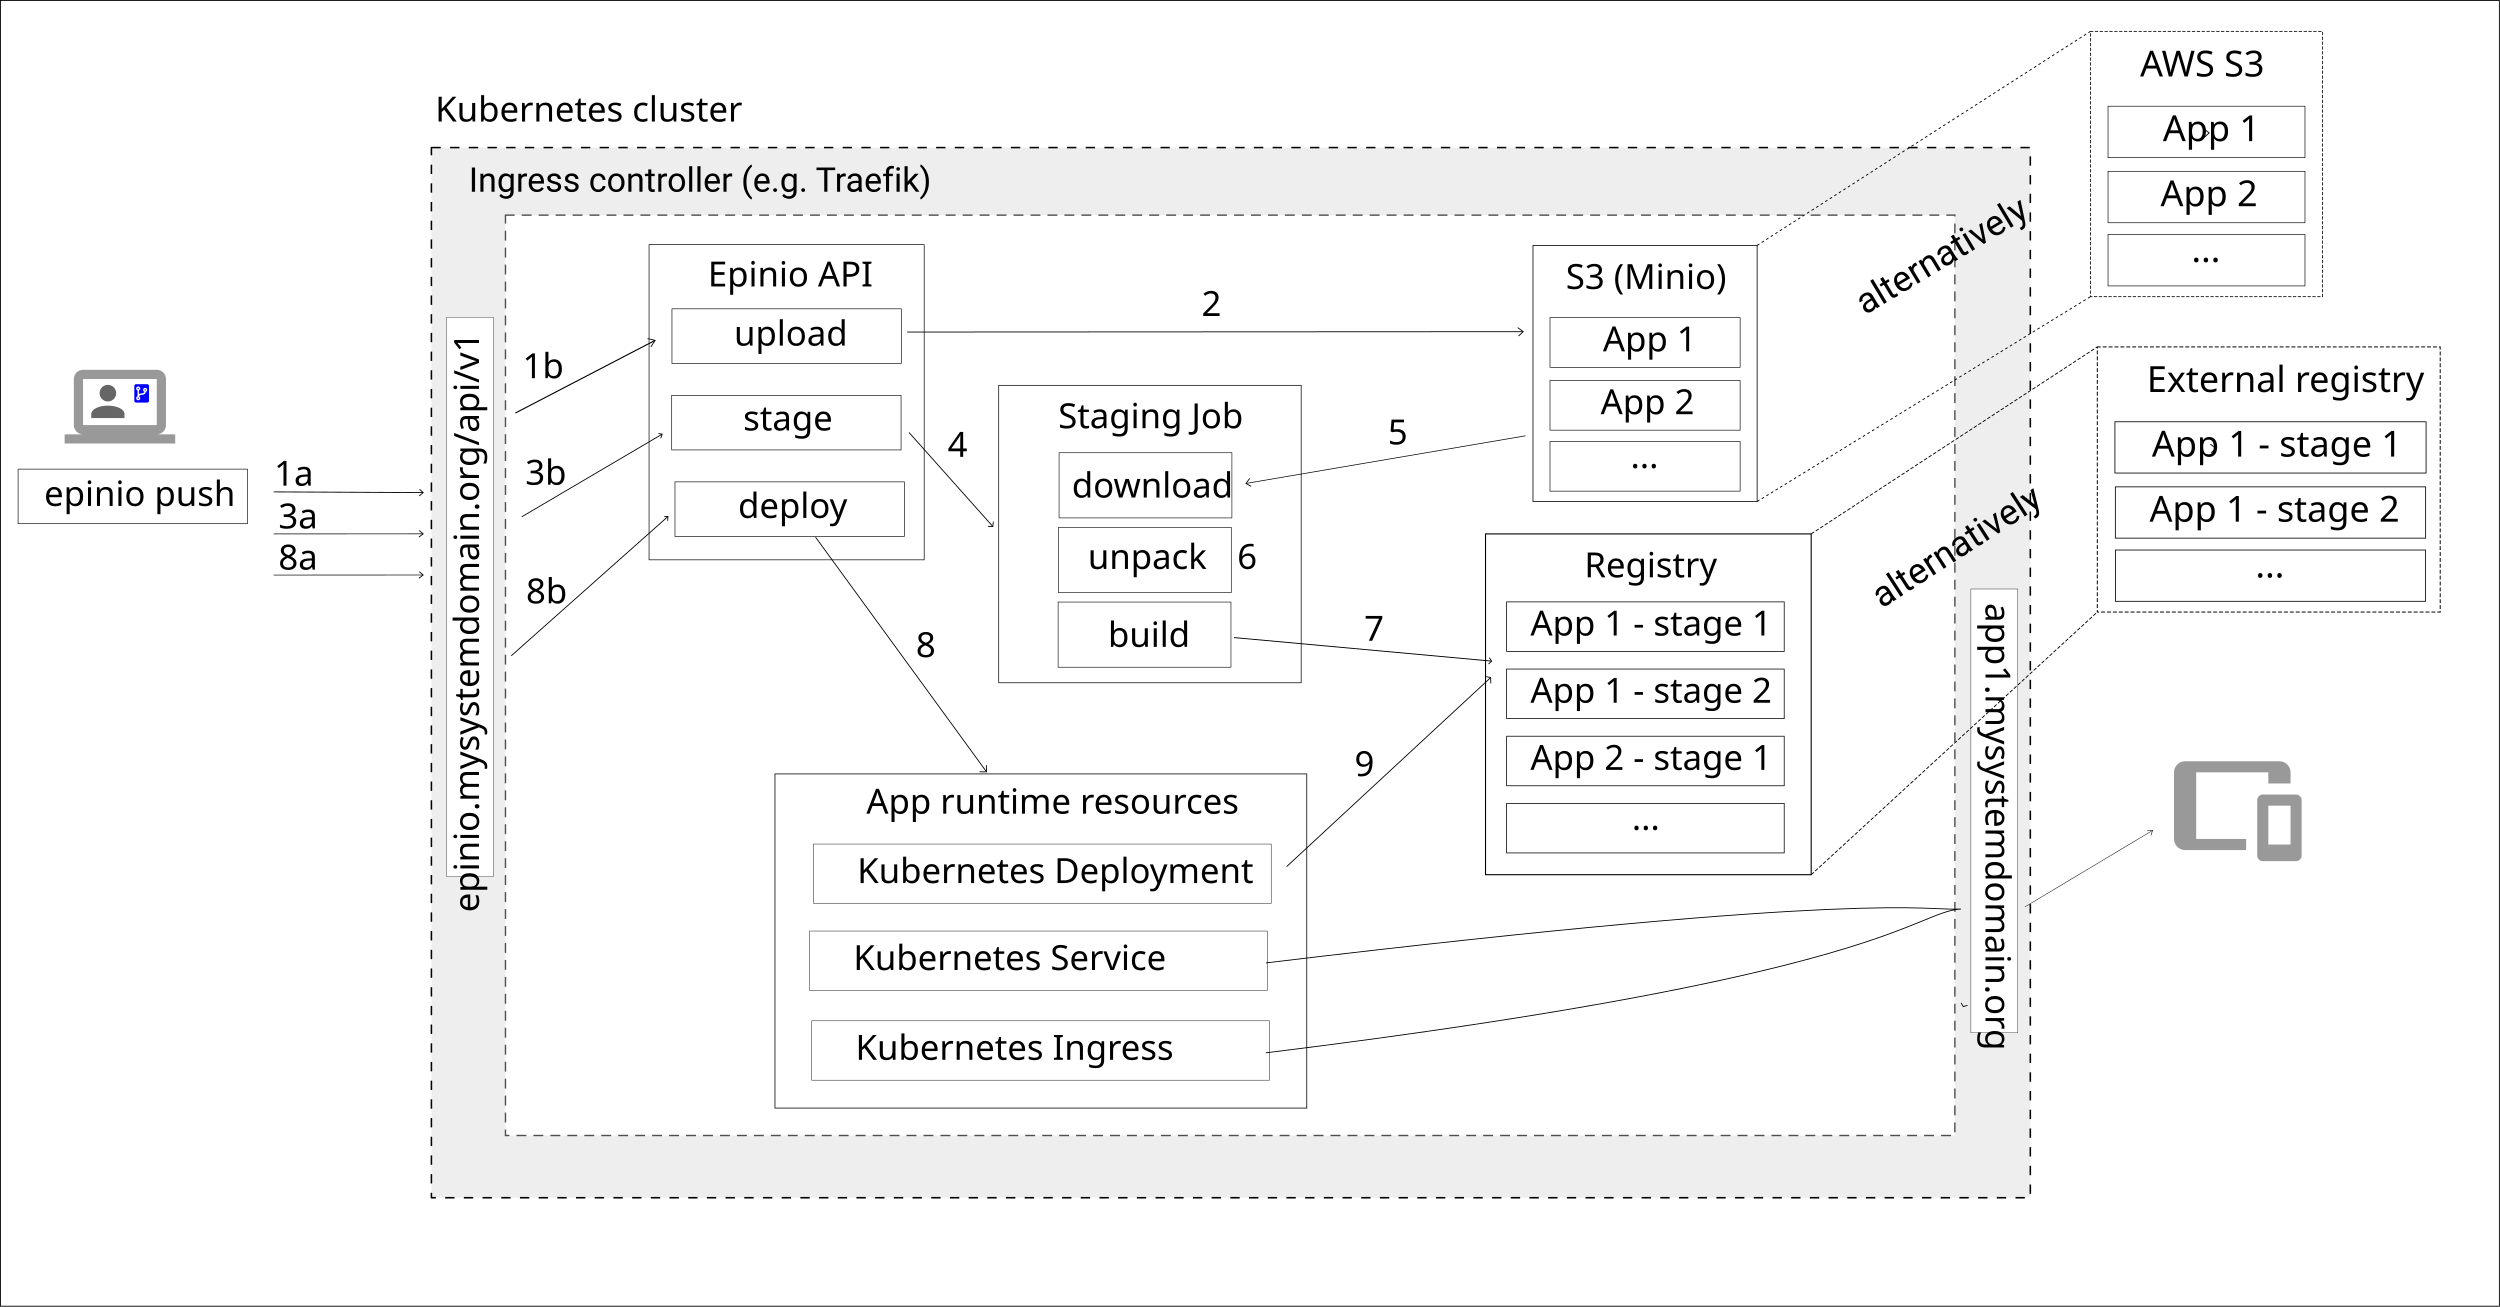
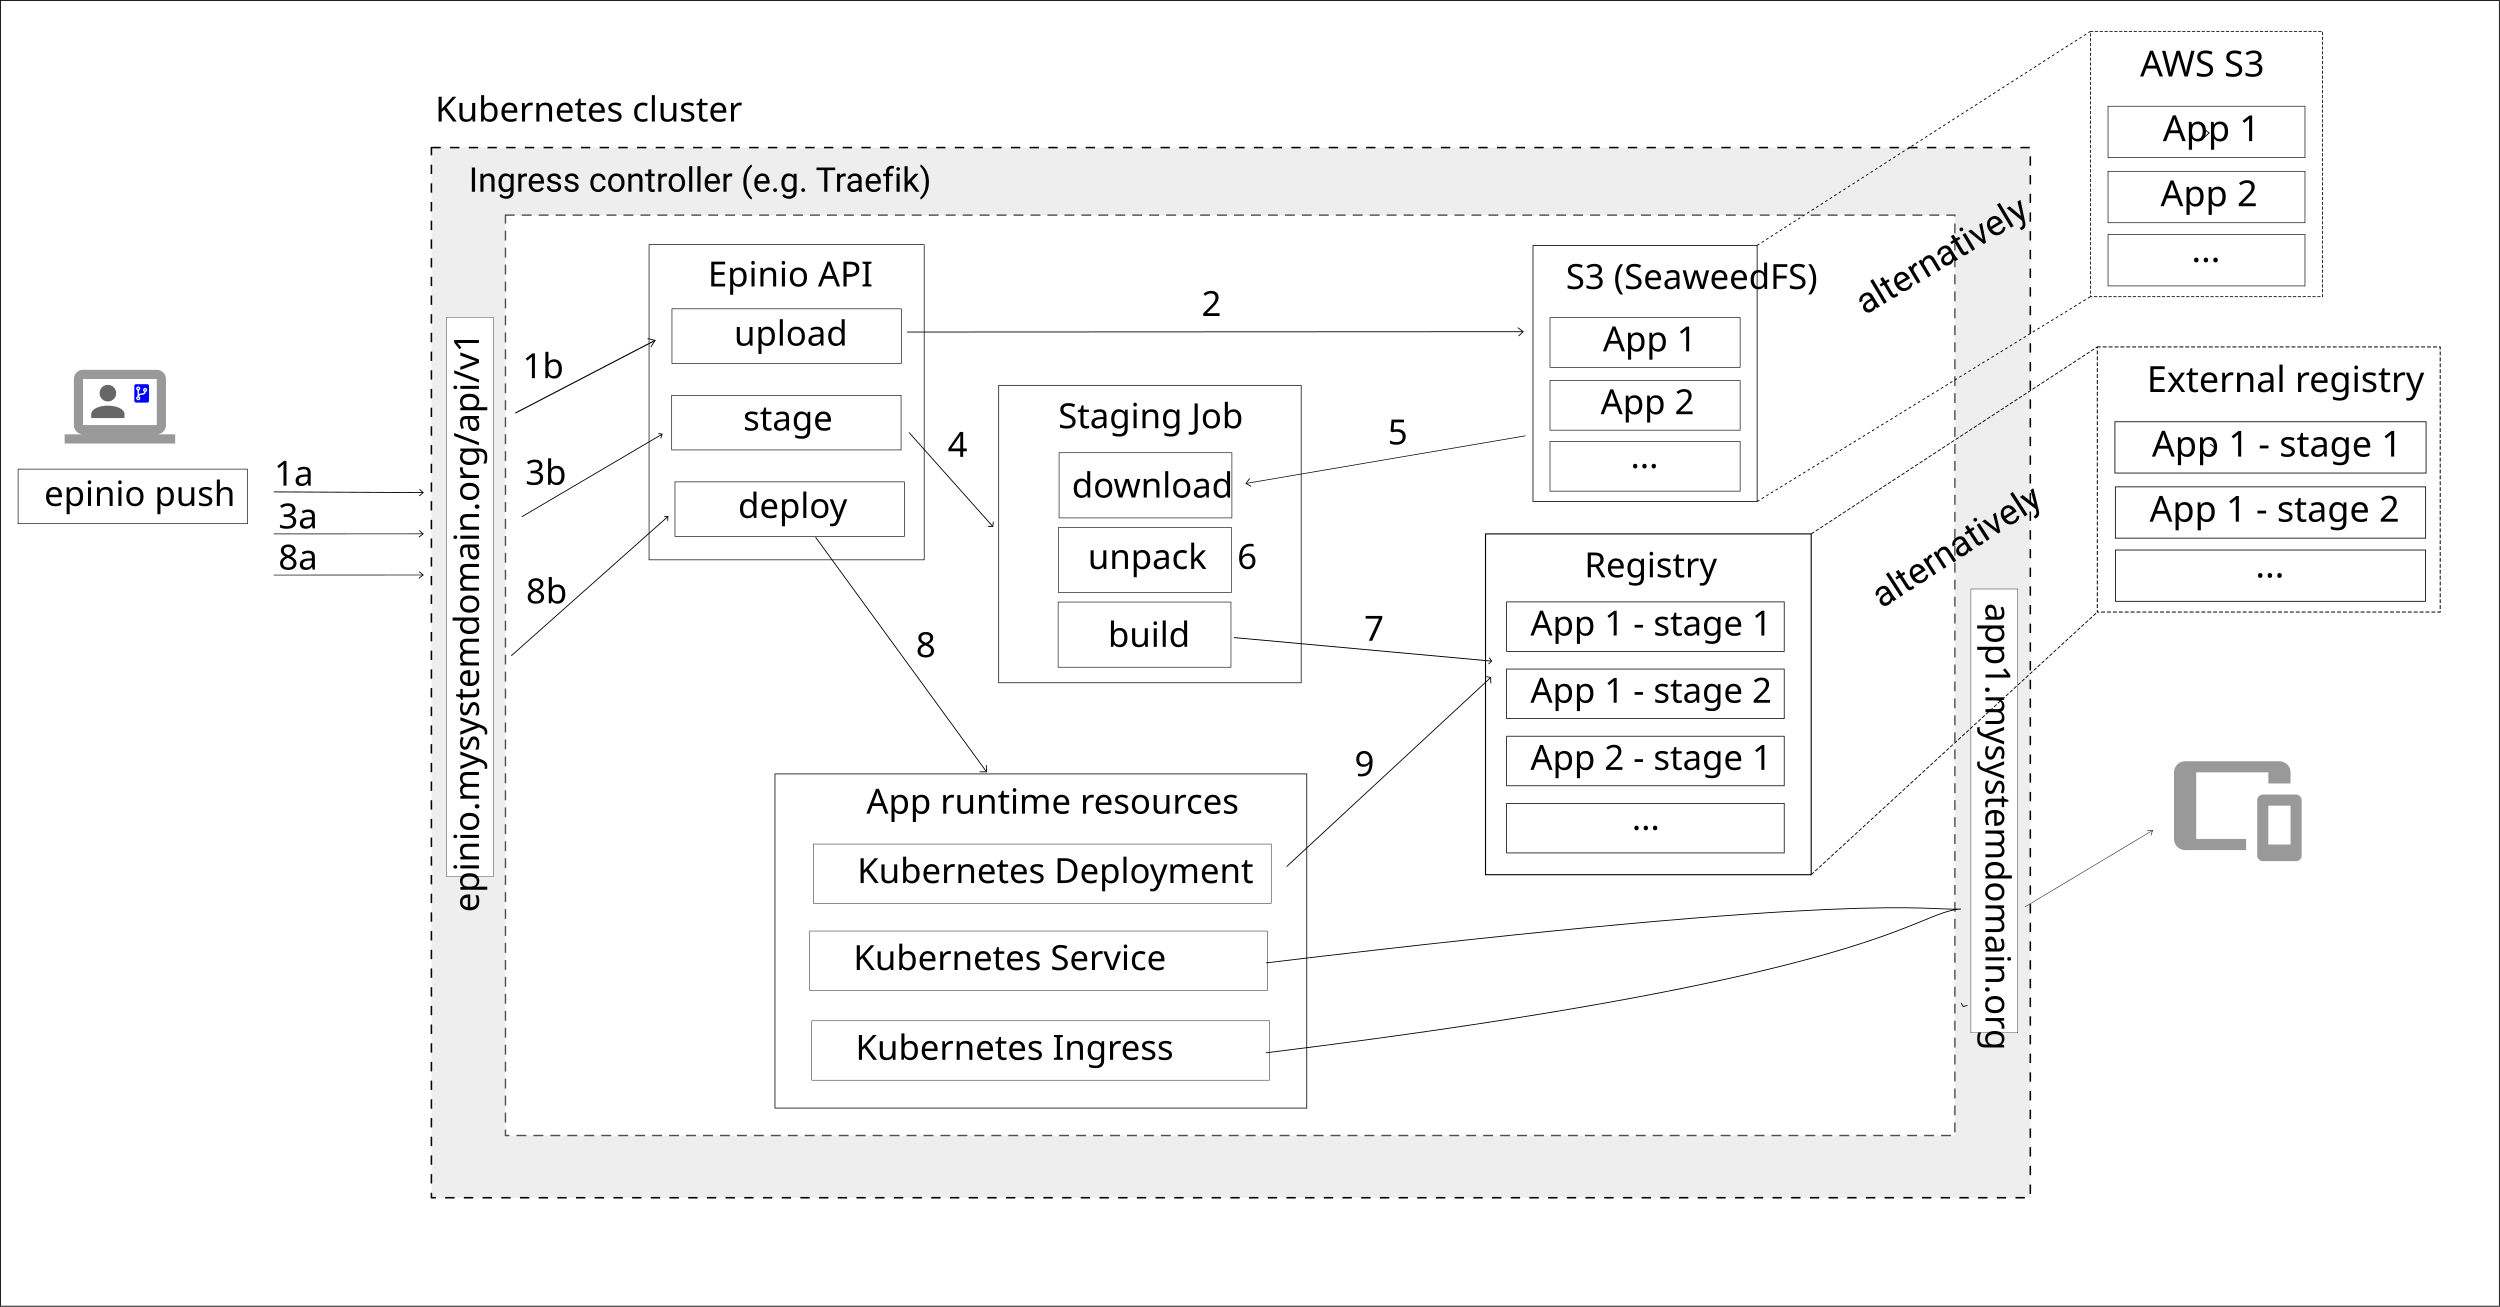
<svg xmlns="http://www.w3.org/2000/svg" version="1.1" viewBox="0 0 2663.665 1392.529" fill="none" stroke="none" stroke-linecap="square" stroke-miterlimit="10" id="svg240" width="2663.665" height="1392.529">
  <defs id="defs244" />
  <clipPath id="p.0">
    <path d="M 0,0 H 1180.034 V 1380 H 0 Z" clip-rule="nonzero" id="path2" />
  </clipPath>
  <rect style="fill:#ffffff;fill-opacity:1;stroke:#000000;stroke-width:0.933;stroke-miterlimit:10;stroke-dasharray:none;stroke-opacity:1" id="rect2118" width="2662.521" height="1391.237" x="0.479" y="0.483" />
  <path fill="#000000" fill-opacity="0" d="M 811.317,0 H 1902.52 V 1276.116 H 811.317 Z" fill-rule="evenodd" id="path5" style="stroke-width:0.925" />
  <path stroke="#000000" stroke-width="1.666" stroke-linejoin="round" stroke-linecap="butt" d="M 459.644,157.228 H 2163.243 V 1276.141 H 459.644 Z" fill-rule="evenodd" id="path13" style="fill:#eeeeee;fill-opacity:1;stroke-width:1.66;stroke-miterlimit:10;stroke-dasharray:9.959, 9.959;stroke-dashoffset:0" />
  <rect style="fill:#ffffff;fill-opacity:1;stroke:#4f4f4f;stroke-width:1.506;stroke-miterlimit:10;stroke-dasharray:9.035, 9.035;stroke-dashoffset:0" id="rect19170" width="1544.283" height="980.622" x="538.566" y="229.211" />
  <path d="m 2328.136,811.094 h 100.526 a 11.827,11.827 0 0 1 11.827,11.827 v 11.827 h -23.653 V 822.921 h -76.873 v 70.959 h 53.22 v 11.827 h -65.046 a 11.827,11.827 0 0 1 -11.827,-11.827 V 822.921 a 11.827,11.827 0 0 1 11.827,-11.827 m 82.786,35.48 h 35.48 a 5.913,5.913 0 0 1 5.913,5.913 v 59.133 a 5.913,5.913 0 0 1 -5.913,5.913 h -35.48 a 5.913,5.913 0 0 1 -5.913,-5.913 v -59.133 a 5.913,5.913 0 0 1 5.913,-5.913 m 5.914,11.827 v 41.393 h 23.653 v -41.393 z" id="path1300" style="fill:#999999;fill-opacity:1;stroke-width:5.914;stroke-miterlimit:4;stroke-dasharray:none" />
  <g id="g1140" transform="matrix(0.9247219,0,0,0.9247219,38.35352,-150.3183)">
    <path d="m 82.823,605.985 a 9.572,9.572 0 0 1 9.572,9.572 9.572,9.572 0 0 1 -9.572,9.572 9.572,9.572 0 0 1 -9.572,-9.572 9.572,9.572 0 0 1 9.572,-9.572 m 0,23.93 c 10.577,0 19.144,4.284 19.144,9.572 v 4.786 H 63.679 v -4.786 c 0,-5.289 8.567,-9.572 19.144,-9.572 z" id="path879" style="fill:#666666;stroke-width:2.393" />
    <path d="m 115.401,605.2 h 12.721 a 2.12,2.12 0 0 1 2.12,2.12 v 16.961 a 2.12,2.12 0 0 1 -2.12,2.12 h -12.721 a 2.12,2.12 0 0 1 -2.12,-2.12 v -16.961 a 2.12,2.12 0 0 1 2.12,-2.12 m 7.156,12.191 c 2.915,0 3.7,-2.152 3.901,-3.286 0.965,-0.307 1.664,-1.209 1.664,-2.279 0,-1.325 -1.06,-2.385 -2.385,-2.385 -1.325,0 -2.385,1.06 -2.385,2.385 0,0.996 0.604,1.855 1.474,2.205 -0.233,0.71 -0.943,1.77 -3.064,1.77 -1.463,0 -2.481,0.371 -3.18,0.89 v -4.208 c 0.922,-0.328 1.59,-1.208 1.59,-2.247 0,-1.325 -1.06,-2.385 -2.385,-2.385 -1.325,0 -2.385,1.06 -2.385,2.385 0,1.039 0.668,1.919 1.59,2.247 v 6.636 c -0.922,0.328 -1.59,1.208 -1.59,2.247 0,1.325 1.06,2.385 2.385,2.385 1.325,0 2.385,-1.06 2.385,-2.385 0,-0.986 -0.594,-1.855 -1.452,-2.194 0.297,-0.721 1.166,-1.781 3.837,-1.781 m -4.77,3.18 a 0.795,0.795 0 0 1 0.795,0.795 0.795,0.795 0 0 1 -0.795,0.795 0.795,0.795 0 0 1 -0.795,-0.795 0.795,0.795 0 0 1 0.795,-0.795 m 0,-11.131 a 0.795,0.795 0 0 1 0.795,0.795 0.795,0.795 0 0 1 -0.795,0.795 0.795,0.795 0 0 1 -0.795,-0.795 0.795,0.795 0 0 1 0.795,-0.795 m 7.951,1.59 a 0.795,0.795 0 0 1 0.795,0.795 0.795,0.795 0 0 1 -0.795,0.795 0.795,0.795 0 0 1 -0.795,-0.795 0.795,0.795 0 0 1 0.795,-0.795 z" id="path928" style="fill:#0000ff;stroke-width:1.06" />
    <path d="m 54.221,599.264 h 84.935 v 53.084 H 54.221 m 84.935,10.617 a 10.617,10.617 0 0 0 10.617,-10.617 v -53.084 c 0,-5.892 -4.778,-10.617 -10.617,-10.617 H 54.221 c -5.892,0 -10.617,4.724 -10.617,10.617 v 53.084 a 10.617,10.617 0 0 0 10.617,10.617 h -21.234 v 10.617 H 160.389 V 662.965 Z" id="path979" style="fill:#999999;stroke-width:5.308" />
  </g>
  <g id="g1151" transform="matrix(0.9247219,0,0,0.9247219,248.4368,51.25467)">
    <text xml:space="preserve" style="font-style:normal;font-weight:normal;font-size:40px;line-height:125%;font-family:sans-serif;letter-spacing:0px;word-spacing:0px;fill:#000000;fill-opacity:1;stroke:none;stroke-width:0.9;stroke-linecap:butt;stroke-linejoin:miter;stroke-miterlimit:10;stroke-dasharray:none;stroke-opacity:1" x="-217.835" y="527.476" id="text1144">
      <tspan id="tspan1142" x="-217.835" y="527.476">epinio push</tspan>
    </text>
    <rect style="fill:#000000;fill-opacity:0;stroke:#000000;stroke-width:0.732;stroke-miterlimit:10;stroke-dasharray:none;stroke-opacity:1" id="rect1146" width="264.247" height="62.895" x="-247.81" y="485.091" />
  </g>
  <g id="g1151-3" transform="translate(700.4209,-22.29052)" />
  <text xml:space="preserve" style="font-style:normal;font-weight:normal;font-size:36.989px;line-height:125%;font-family:sans-serif;letter-spacing:0px;word-spacing:0px;fill:#000000;fill-opacity:1;stroke:none;stroke-width:0.925px;stroke-linecap:butt;stroke-linejoin:miter;stroke-opacity:1" x="463.705" y="129.479" id="text1187">
    <tspan id="tspan1185" x="463.705" y="129.479" style="stroke-width:0.925px">Kubernetes cluster</tspan>
  </text>
  <g id="g1270" transform="matrix(0.9247219,0,0,0.9247219,810.2777,-9.264014)">
    <rect style="fill:#ffffff;fill-opacity:1;stroke:#000000;stroke-width:0.79;stroke-miterlimit:10;stroke-dasharray:none;stroke-opacity:1" id="rect1189" width="317.006" height="363.18" x="-128.391" y="291.879" />
    <text xml:space="preserve" style="font-style:normal;font-weight:normal;font-size:40px;line-height:125%;font-family:sans-serif;letter-spacing:0px;word-spacing:0px;fill:#000000;fill-opacity:1;stroke:none;stroke-width:1px;stroke-linecap:butt;stroke-linejoin:miter;stroke-opacity:1" x="-60.611" y="340.089" id="text1193">
      <tspan id="tspan1191" x="-60.611" y="340.089">Epinio API</tspan>
    </text>
    <g id="g1151-35" transform="translate(145.7977,-119.2426)">
      <text xml:space="preserve" style="font-style:normal;font-weight:normal;font-size:40px;line-height:125%;font-family:sans-serif;letter-spacing:0px;word-spacing:0px;fill:#000000;fill-opacity:1;stroke:none;stroke-width:0.9;stroke-linecap:butt;stroke-linejoin:miter;stroke-miterlimit:10;stroke-dasharray:none;stroke-opacity:1" x="-176.282" y="527.476" id="text1144-6">
        <tspan id="tspan1142-2" x="-176.282" y="527.476">upload</tspan>
      </text>
      <rect style="fill:#000000;fill-opacity:0;stroke:#000000;stroke-width:0.732;stroke-miterlimit:10;stroke-dasharray:none;stroke-opacity:1" id="rect1146-9" width="264.247" height="62.895" x="-247.81" y="485.091" />
    </g>
    <g id="g1151-35-1" transform="translate(145.5153,-37.55099)">
      <text xml:space="preserve" style="font-style:normal;font-weight:normal;font-size:40px;line-height:125%;font-family:sans-serif;letter-spacing:0px;word-spacing:0px;fill:#000000;fill-opacity:1;stroke:none;stroke-width:0.9;stroke-linecap:butt;stroke-linejoin:miter;stroke-miterlimit:10;stroke-dasharray:none;stroke-opacity:1" x="-165.462" y="543.504" id="text1144-6-2">
        <tspan id="tspan1142-2-7" x="-165.462" y="543.504">stage</tspan>
      </text>
      <rect style="fill:#000000;fill-opacity:0;stroke:#000000;stroke-width:0.732;stroke-miterlimit:10;stroke-dasharray:none;stroke-opacity:1" id="rect1146-9-0" width="264.247" height="62.895" x="-247.81" y="503.091" />
    </g>
    <g id="g1151-35-1-3" transform="translate(153.5323,54.01433)">
      <g id="g10134" transform="translate(3.484456,48.48725)">
        <text xml:space="preserve" style="font-style:normal;font-weight:normal;font-size:40px;line-height:125%;font-family:sans-serif;letter-spacing:0px;word-spacing:0px;fill:#000000;fill-opacity:1;stroke:none;stroke-width:0.9;stroke-linecap:butt;stroke-linejoin:miter;stroke-miterlimit:10;stroke-dasharray:none;stroke-opacity:1" x="-182.864" y="504.285" id="text1144-6-2-6">
          <tspan id="tspan1142-2-7-7" x="-182.864" y="504.285">deploy</tspan>
        </text>
        <rect style="fill:#000000;fill-opacity:0;stroke:#000000;stroke-width:0.732;stroke-miterlimit:10;stroke-dasharray:none;stroke-opacity:1" id="rect1146-9-0-5" width="264.247" height="62.895" x="-255.545" y="462.73" />
      </g>
    </g>
  </g>
  <path style="fill:none;fill-rule:evenodd;stroke:#000000;stroke-width:1.183px;stroke-linecap:butt;stroke-linejoin:miter;stroke-opacity:1" d="M 549.071,440.069 697.942,362.658" id="path1276" />
  <path style="fill:none;fill-rule:evenodd;stroke:#000000;stroke-width:0.908px;stroke-linecap:butt;stroke-linejoin:miter;stroke-opacity:1" d="M 555.867,550.641 705.455,462.604" id="path1298" />
  <g id="g1384" transform="matrix(0.9247219,0,0,0.9247219,1328.701,7.058017)">
    <rect style="fill:#ffffff;fill-opacity:1;stroke:#000000;stroke-width:0.9;stroke-miterlimit:10;stroke-dasharray:none;stroke-opacity:1" id="rect1304" width="258.259" height="295.118" x="329.448" y="275.105" />
    <text xml:space="preserve" style="font-style:normal;font-weight:normal;font-size:40px;line-height:125%;font-family:sans-serif;letter-spacing:0px;word-spacing:0px;fill:#000000;fill-opacity:1;stroke:none;stroke-width:1px;stroke-linecap:butt;stroke-linejoin:miter;stroke-opacity:1" x="367.269" y="325.304" id="text1308">
-       <tspan id="tspan1306" x="367.269" y="325.304">S3 (Minio)</tspan>
+       <tspan id="tspan1306" x="367.269" y="325.304">S3 (SeaweedFS)</tspan>
    </text>
    <rect style="fill:#ffffff;fill-opacity:1;stroke:#000000;stroke-width:0.725;stroke-miterlimit:10;stroke-dasharray:none;stroke-opacity:1" id="rect1310" width="219.068" height="57.237" x="349.044" y="358.356" />
    <text xml:space="preserve" style="font-style:normal;font-weight:normal;font-size:40px;line-height:125%;font-family:sans-serif;letter-spacing:0px;word-spacing:0px;fill:#000000;fill-opacity:1;stroke:none;stroke-width:1px;stroke-linecap:butt;stroke-linejoin:miter;stroke-opacity:1" x="410.013" y="397.209" id="text1314">
      <tspan id="tspan1312" x="410.013" y="397.209">App 1</tspan>
    </text>
    <rect style="fill:#ffffff;fill-opacity:1;stroke:#000000;stroke-width:0.725;stroke-miterlimit:10;stroke-dasharray:none;stroke-opacity:1" id="rect1310-3" width="219.068" height="57.237" x="349.044" y="430.762" />
    <text xml:space="preserve" style="font-style:normal;font-weight:normal;font-size:40px;line-height:125%;font-family:sans-serif;letter-spacing:0px;word-spacing:0px;fill:#000000;fill-opacity:1;stroke:none;stroke-width:1px;stroke-linecap:butt;stroke-linejoin:miter;stroke-opacity:1" x="407.396" y="469.615" id="text1314-6">
      <tspan id="tspan1312-0" x="407.396" y="469.615">App 2</tspan>
    </text>
    <rect style="fill:#ffffff;fill-opacity:1;stroke:#000000;stroke-width:0.725;stroke-miterlimit:10;stroke-dasharray:none;stroke-opacity:1" id="rect1310-3-6" width="219.068" height="57.237" x="349.044" y="501.03" />
    <text xml:space="preserve" style="font-style:normal;font-weight:normal;font-size:40px;line-height:125%;font-family:sans-serif;letter-spacing:0px;word-spacing:0px;fill:#000000;fill-opacity:1;stroke:none;stroke-width:1px;stroke-linecap:butt;stroke-linejoin:miter;stroke-opacity:1" x="441.83" y="531.582" id="text1314-6-2">
      <tspan id="tspan1312-0-6" x="441.83" y="531.582">...</tspan>
    </text>
  </g>
  <g id="g1473" transform="matrix(0.9247219,0,0,0.9247219,764.6213,-148.5852)">
    <rect style="fill:#ffffff;fill-opacity:1;stroke:#000000;stroke-width:0.821;stroke-miterlimit:10;stroke-dasharray:none;stroke-opacity:1" id="rect1388" width="348.505" height="342.72" x="323.853" y="604.65" />
    <text xml:space="preserve" style="font-style:normal;font-weight:normal;font-size:40px;line-height:125%;font-family:sans-serif;letter-spacing:0px;word-spacing:0px;fill:#000000;fill-opacity:1;stroke:none;stroke-width:1px;stroke-linecap:butt;stroke-linejoin:miter;stroke-opacity:1" x="392.393" y="654.08" id="text1392">
      <tspan id="tspan1390" x="392.393" y="654.08">Staging Job</tspan>
    </text>
    <g id="g1446" transform="translate(7.772617,39.69633)">
      <rect style="fill:#ffffff;fill-opacity:1;stroke:#000000;stroke-width:0.692;stroke-miterlimit:10;stroke-dasharray:none;stroke-opacity:1" id="rect1394-1" width="199.145" height="75.082" x="384.897" y="728.658" />
      <text xml:space="preserve" style="font-style:normal;font-weight:normal;font-size:40px;line-height:125%;font-family:sans-serif;letter-spacing:0px;word-spacing:0px;fill:#000000;fill-opacity:1;stroke:none;stroke-width:1px;stroke-linecap:butt;stroke-linejoin:miter;stroke-opacity:1" x="418.776" y="776.541" id="text1398-8">
        <tspan id="tspan1396-7" x="418.776" y="776.541">unpack</tspan>
      </text>
    </g>
    <g id="g1446-3" transform="translate(7.123531,-46.3186)">
      <rect style="fill:#ffffff;fill-opacity:1;stroke:#000000;stroke-width:0.692;stroke-miterlimit:10;stroke-dasharray:none;stroke-opacity:1" id="rect1394-1-6" width="199.145" height="75.082" x="386.27" y="728.658" />
      <text xml:space="preserve" style="font-style:normal;font-weight:normal;font-size:40px;line-height:125%;font-family:sans-serif;letter-spacing:0px;word-spacing:0px;fill:#000000;fill-opacity:1;stroke:none;stroke-width:1px;stroke-linecap:butt;stroke-linejoin:miter;stroke-opacity:1" x="400.98" y="780.281" id="text1398-8-7">
        <tspan id="tspan1396-7-5" x="400.98" y="780.281">download</tspan>
      </text>
    </g>
    <g id="g1451" transform="translate(-1.217751,17.59019)">
      <rect style="fill:#ffffff;fill-opacity:1;stroke:#000000;stroke-width:0.692;stroke-miterlimit:10;stroke-dasharray:none;stroke-opacity:1" id="rect1394-9" width="199.145" height="75.082" x="393.527" y="836.779" />
      <text xml:space="preserve" style="font-style:normal;font-weight:normal;font-size:40px;line-height:125%;font-family:sans-serif;letter-spacing:0px;word-spacing:0px;fill:#000000;fill-opacity:1;stroke:none;stroke-width:1px;stroke-linecap:butt;stroke-linejoin:miter;stroke-opacity:1" x="450.98" y="888.402" id="text1398-2">
        <tspan id="tspan1396-0" x="450.98" y="888.402">build</tspan>
      </text>
    </g>
  </g>
  <path style="fill:none;fill-rule:evenodd;stroke:#000000;stroke-width:0.925px;stroke-linecap:butt;stroke-linejoin:miter;stroke-opacity:1" d="m 966.532,353.775 656.353,-0.382" id="path1475" />
  <path style="fill:none;fill-rule:evenodd;stroke:#000000;stroke-width:0.925px;stroke-linecap:butt;stroke-linejoin:miter;stroke-opacity:1" d="M 968.535,460.819 1057.807,560.945" id="path1477" />
  <path style="fill:none;fill-rule:evenodd;stroke:#000000;stroke-width:0.763px;stroke-linecap:butt;stroke-linejoin:miter;stroke-opacity:1" d="M 1327.563,515.058 1625.299,464.344" id="path1479" />
  <g id="g1384-2" transform="matrix(0.9247219,0,0,0.9247219,1268.078,333.2271)">
    <g id="g1709" transform="translate(10.68606,-20.45996)">
      <rect style="fill:#ffffff;fill-opacity:1;stroke:#000000;stroke-width:1.251;stroke-miterlimit:10;stroke-dasharray:none;stroke-opacity:1" id="rect1304-3" width="375.234" height="392.655" x="329.624" y="275.281" />
      <text xml:space="preserve" style="font-style:normal;font-weight:normal;font-size:40px;line-height:125%;font-family:sans-serif;letter-spacing:0px;word-spacing:0px;fill:#000000;fill-opacity:1;stroke:none;stroke-width:1px;stroke-linecap:butt;stroke-linejoin:miter;stroke-opacity:1" x="443.53" y="325.304" id="text1308-7">
        <tspan id="tspan1306-5" x="443.53" y="325.304">Registry</tspan>
      </text>
      <g id="g1576" transform="translate(2.857321,0.1509137)">
        <rect style="fill:#ffffff;fill-opacity:1;stroke:#000000;stroke-width:0.875;stroke-miterlimit:10;stroke-dasharray:none;stroke-opacity:1" id="rect1310-3-8" width="319.856" height="57.087" x="351.064" y="430.837" />
        <text xml:space="preserve" style="font-style:normal;font-weight:normal;font-size:40px;line-height:125%;font-family:sans-serif;letter-spacing:0px;word-spacing:0px;fill:#000000;fill-opacity:1;stroke:none;stroke-width:1px;stroke-linecap:butt;stroke-linejoin:miter;stroke-opacity:1" x="378.512" y="469.625" id="text1314-2-2">
          <tspan id="tspan1312-2-9" x="378.512" y="469.625">App 1 - stage 2</tspan>
        </text>
      </g>
      <g id="g1576-3" transform="translate(2.857321,-77.23585)">
        <rect style="fill:#ffffff;fill-opacity:1;stroke:#000000;stroke-width:0.875;stroke-miterlimit:10;stroke-dasharray:none;stroke-opacity:1" id="rect1310-3-8-1" width="319.856" height="57.087" x="351.064" y="430.837" />
        <text xml:space="preserve" style="font-style:normal;font-weight:normal;font-size:40px;line-height:125%;font-family:sans-serif;letter-spacing:0px;word-spacing:0px;fill:#000000;fill-opacity:1;stroke:none;stroke-width:1px;stroke-linecap:butt;stroke-linejoin:miter;stroke-opacity:1" x="378.512" y="469.625" id="text1314-2-2-9">
          <tspan id="tspan1312-2-9-4" x="378.512" y="469.625">App 1 - stage 1</tspan>
        </text>
      </g>
      <g id="g1576-7" transform="translate(2.857321,77.5376)">
        <rect style="fill:#ffffff;fill-opacity:1;stroke:#000000;stroke-width:0.875;stroke-miterlimit:10;stroke-dasharray:none;stroke-opacity:1" id="rect1310-3-8-8" width="319.856" height="57.087" x="351.064" y="430.837" />
        <text xml:space="preserve" style="font-style:normal;font-weight:normal;font-size:40px;line-height:125%;font-family:sans-serif;letter-spacing:0px;word-spacing:0px;fill:#000000;fill-opacity:1;stroke:none;stroke-width:1px;stroke-linecap:butt;stroke-linejoin:miter;stroke-opacity:1" x="378.512" y="469.625" id="text1314-2-2-4">
          <tspan id="tspan1312-2-9-5" x="378.512" y="469.625">App 2 - stage 1</tspan>
        </text>
      </g>
      <g id="g1576-7-0" transform="translate(2.857321,154.9244)">
        <g id="g1687">
          <rect style="fill:#ffffff;fill-opacity:1;stroke:#000000;stroke-width:0.875;stroke-miterlimit:10;stroke-dasharray:none;stroke-opacity:1" id="rect1310-3-8-8-3" width="319.856" height="57.087" x="351.064" y="430.837" />
          <text xml:space="preserve" style="font-style:normal;font-weight:normal;font-size:40px;line-height:125%;font-family:sans-serif;letter-spacing:0px;word-spacing:0px;fill:#000000;fill-opacity:1;stroke:none;stroke-width:1px;stroke-linecap:butt;stroke-linejoin:miter;stroke-opacity:1" x="495.387" y="461.314" id="text1314-2-2-4-6">
            <tspan id="tspan1312-2-9-5-1" x="495.387" y="461.314">...</tspan>
          </text>
        </g>
      </g>
    </g>
  </g>
  <path style="fill:none;fill-rule:evenodd;stroke:#000000;stroke-width:0.975px;stroke-linecap:butt;stroke-linejoin:miter;stroke-opacity:1" d="m 1314.729,679.319 274.523,25.081" id="path1711" />
  <g id="g1780" transform="matrix(0.9247219,0,0,0.9247219,812.0635,28.49067)">
    <rect style="fill:#ffffff;fill-opacity:1;stroke:#000000;stroke-width:0.9;stroke-miterlimit:10;stroke-dasharray:none;stroke-opacity:1" id="rect1762" width="612.743" height="385.02" x="14.742" y="860.901" />
    <rect style="fill:#ffffff;fill-opacity:1;stroke:#000000;stroke-width:0.517;stroke-miterlimit:10;stroke-dasharray:none;stroke-opacity:1" id="rect1713" width="527.364" height="68.379" x="59.132" y="941.703" />
    <text xml:space="preserve" style="font-style:normal;font-weight:normal;font-size:40px;line-height:125%;font-family:sans-serif;letter-spacing:0px;word-spacing:0px;fill:#000000;fill-opacity:1;stroke:none;stroke-width:1px;stroke-linecap:butt;stroke-linejoin:miter;stroke-opacity:1" x="120.049" y="906.721" id="text1766">
      <tspan id="tspan1764" x="120.049" y="906.721">App runtime resources</tspan>
    </text>
    <text xml:space="preserve" style="font-style:normal;font-weight:normal;font-size:40px;line-height:125%;font-family:sans-serif;letter-spacing:0px;word-spacing:0px;fill:#000000;fill-opacity:1;stroke:none;stroke-width:1px;stroke-linecap:butt;stroke-linejoin:miter;stroke-opacity:1" x="109.533" y="986.625" id="text1717">
      <tspan id="tspan1715" x="109.533" y="986.625">Kubernetes Deployment</tspan>
    </text>
    <rect style="fill:#ffffff;fill-opacity:1;stroke:#000000;stroke-width:0.517;stroke-miterlimit:10;stroke-dasharray:none;stroke-opacity:1" id="rect1713-0" width="527.364" height="68.379" x="54.698" y="1041.934" />
    <text xml:space="preserve" style="font-style:normal;font-weight:normal;font-size:40px;line-height:125%;font-family:sans-serif;letter-spacing:0px;word-spacing:0px;fill:#000000;fill-opacity:1;stroke:none;stroke-width:1px;stroke-linecap:butt;stroke-linejoin:miter;stroke-opacity:1" x="105.099" y="1086.856" id="text1717-6">
      <tspan id="tspan1715-3" x="105.099" y="1086.856">Kubernetes Service</tspan>
    </text>
    <rect style="fill:#ffffff;fill-opacity:1;stroke:#000000;stroke-width:0.517;stroke-miterlimit:10;stroke-dasharray:none;stroke-opacity:1" id="rect1713-2" width="527.364" height="68.379" x="57.15" y="1145.39" />
    <text xml:space="preserve" style="font-style:normal;font-weight:normal;font-size:40px;line-height:125%;font-family:sans-serif;letter-spacing:0px;word-spacing:0px;fill:#000000;fill-opacity:1;stroke:none;stroke-width:1px;stroke-linecap:butt;stroke-linejoin:miter;stroke-opacity:1" x="107.551" y="1190.312" id="text1717-0">
      <tspan id="tspan1715-6" x="107.551" y="1190.312">Kubernetes Ingress</tspan>
    </text>
  </g>
  <path style="fill:none;fill-rule:evenodd;stroke:#000000;stroke-width:0.925px;stroke-linecap:butt;stroke-linejoin:miter;stroke-opacity:1" d="M 868.966,572.386 1051.138,822.404" id="path1782" />
  <path style="fill:none;fill-rule:evenodd;stroke:#000000;stroke-width:0.925px;stroke-linecap:butt;stroke-linejoin:miter;stroke-opacity:1" d="M 544.713,698.731 711.67,550.308" id="path1782-2" />
  <path style="fill:none;fill-rule:evenodd;stroke:#000000;stroke-width:0.925px;stroke-linecap:butt;stroke-linejoin:miter;stroke-opacity:1" d="m 1370.847,923.351 217.387,-201.424" id="path1784" />
  <g id="g19409" transform="rotate(180,2124.889,920.2896)">
    <g id="g24306">
      <rect style="fill:#ffffff;fill-opacity:1;stroke:#000000;stroke-width:0.397;stroke-miterlimit:10;stroke-dasharray:none;stroke-opacity:1" id="rect1786" width="472.814" height="49.902" x="740.197" y="-2149.84" transform="rotate(90)" />
      <text xml:space="preserve" style="font-style:normal;font-weight:normal;font-size:36.989px;line-height:125%;font-family:sans-serif;letter-spacing:0px;word-spacing:0px;fill:#000000;fill-opacity:1;stroke:none;stroke-width:0.925px;stroke-linecap:butt;stroke-linejoin:miter;stroke-opacity:1" x="-1198.068" y="2134.289" id="text1794" transform="rotate(-90)">
        <tspan id="tspan1792" x="-1198.068" y="2134.289" style="stroke-width:0.925px">app1.mysystemdomain.org</tspan>
      </text>
    </g>
  </g>
  <path style="fill:none;fill-rule:evenodd;stroke:#000000;stroke-width:0.925px;stroke-linecap:butt;stroke-linejoin:miter;stroke-opacity:1" d="m 1348.83,1025.939 c 647.059,-77.706 702.931,-55.095 740.48,-57.415 -50.677,3.237 -76.087,71.238 -740.612,153.235" id="path1796" />
  <path style="fill:none;fill-rule:evenodd;stroke:#000000;stroke-width:0.512px;stroke-linecap:butt;stroke-linejoin:miter;stroke-opacity:1" d="m 2157.48,966.237 136.017,-81.454" id="path1798" />
  <text xml:space="preserve" style="font-style:normal;font-weight:normal;font-size:36.989px;line-height:125%;font-family:sans-serif;letter-spacing:0px;word-spacing:0px;fill:#000000;fill-opacity:1;stroke:none;stroke-width:0.925px;stroke-linecap:butt;stroke-linejoin:miter;stroke-opacity:1" x="556.797" y="402.961" id="text1802">
    <tspan id="tspan1800" x="556.797" y="402.961" style="stroke-width:0.925px">1b</tspan>
  </text>
  <text xml:space="preserve" style="font-style:normal;font-weight:normal;font-size:36.989px;line-height:125%;font-family:sans-serif;letter-spacing:0px;word-spacing:0px;fill:#000000;fill-opacity:1;stroke:none;stroke-width:0.925px;stroke-linecap:butt;stroke-linejoin:miter;stroke-opacity:1" x="1280.193" y="336.666" id="text1806">
    <tspan id="tspan1804" x="1280.193" y="336.666" style="stroke-width:0.925px">2</tspan>
  </text>
  <text xml:space="preserve" style="font-style:normal;font-weight:normal;font-size:36.989px;line-height:125%;font-family:sans-serif;letter-spacing:0px;word-spacing:0px;fill:#000000;fill-opacity:1;stroke:none;stroke-width:0.925px;stroke-linecap:butt;stroke-linejoin:miter;stroke-opacity:1" x="559.658" y="516.481" id="text1810">
    <tspan id="tspan1808" x="559.658" y="516.481" style="stroke-width:0.925px">3b</tspan>
  </text>
  <text xml:space="preserve" style="font-style:normal;font-weight:normal;font-size:36.989px;line-height:125%;font-family:sans-serif;letter-spacing:0px;word-spacing:0px;fill:#000000;fill-opacity:1;stroke:none;stroke-width:0.925px;stroke-linecap:butt;stroke-linejoin:miter;stroke-opacity:1" x="1009.658" y="486.757" id="text1814">
    <tspan id="tspan1812" x="1009.658" y="486.757" style="stroke-width:0.925px">4</tspan>
  </text>
  <text xml:space="preserve" style="font-style:normal;font-weight:normal;font-size:36.989px;line-height:125%;font-family:sans-serif;letter-spacing:0px;word-spacing:0px;fill:#000000;fill-opacity:1;stroke:none;stroke-width:0.925px;stroke-linecap:butt;stroke-linejoin:miter;stroke-opacity:1" x="1478.699" y="473.461" id="text1818">
    <tspan id="tspan1816" x="1478.699" y="473.461" style="stroke-width:0.925px">5</tspan>
  </text>
  <text xml:space="preserve" style="font-style:normal;font-weight:normal;font-size:36.989px;line-height:125%;font-family:sans-serif;letter-spacing:0px;word-spacing:0px;fill:#000000;fill-opacity:1;stroke:none;stroke-width:0.925px;stroke-linecap:butt;stroke-linejoin:miter;stroke-opacity:1" x="1318.221" y="606.146" id="text1822">
    <tspan id="tspan1820" x="1318.221" y="606.146" style="stroke-width:0.925px">6</tspan>
  </text>
  <text xml:space="preserve" style="font-style:normal;font-weight:normal;font-size:36.989px;line-height:125%;font-family:sans-serif;letter-spacing:0px;word-spacing:0px;fill:#000000;fill-opacity:1;stroke:none;stroke-width:0.925px;stroke-linecap:butt;stroke-linejoin:miter;stroke-opacity:1" x="1453.441" y="682.649" id="text1826">
    <tspan id="tspan1824" x="1453.441" y="682.649" style="stroke-width:0.925px">7</tspan>
  </text>
  <text xml:space="preserve" style="font-style:normal;font-weight:normal;font-size:36.989px;line-height:125%;font-family:sans-serif;letter-spacing:0px;word-spacing:0px;fill:#000000;fill-opacity:1;stroke:none;stroke-width:0.925px;stroke-linecap:butt;stroke-linejoin:miter;stroke-opacity:1" x="1443.186" y="826.878" id="text1826-3">
    <tspan id="tspan1824-6" x="1443.186" y="826.878" style="stroke-width:0.925px">9</tspan>
  </text>
  <text xml:space="preserve" style="font-style:normal;font-weight:normal;font-size:36.989px;line-height:125%;font-family:sans-serif;letter-spacing:0px;word-spacing:0px;fill:#000000;fill-opacity:1;stroke:none;stroke-width:0.925px;stroke-linecap:butt;stroke-linejoin:miter;stroke-opacity:1" x="975.827" y="700.113" id="text1830">
    <tspan id="tspan1828" x="975.827" y="700.113" style="stroke-width:0.925px">8</tspan>
  </text>
  <text xml:space="preserve" style="font-style:normal;font-weight:normal;font-size:36.989px;line-height:125%;font-family:sans-serif;letter-spacing:0px;word-spacing:0px;fill:#000000;fill-opacity:1;stroke:none;stroke-width:0.925px;stroke-linecap:butt;stroke-linejoin:miter;stroke-opacity:1" x="560.437" y="642.863" id="text1830-7">
    <tspan id="tspan1828-0" x="560.437" y="642.863" style="stroke-width:0.925px">8b</tspan>
  </text>
  <path style="fill:none;fill-rule:evenodd;stroke:#000000;stroke-width:0.925px;stroke-linecap:butt;stroke-linejoin:miter;stroke-opacity:1" d="m 689.977,360.716 7.965,1.942 -4.429,7.022" id="path1832" />
  <path style="fill:none;fill-rule:evenodd;stroke:#000000;stroke-width:0.925px;stroke-linecap:butt;stroke-linejoin:miter;stroke-opacity:1" d="m 1617.114,349.069 5.771,4.324 -4.864,4.621" id="path1834" />
  <rect style="fill:#ffffff;fill-opacity:1;stroke:#000000;stroke-width:0.862;stroke-miterlimit:10;stroke-dasharray:2.586, 2.586;stroke-dashoffset:0;stroke-opacity:1" id="rect1304-36" width="247.367" height="282.671" x="2227.276" y="33.421" />
  <text xml:space="preserve" style="font-style:normal;font-weight:normal;font-size:38.313px;line-height:125%;font-family:sans-serif;letter-spacing:0px;word-spacing:0px;fill:#000000;fill-opacity:1;stroke:none;stroke-width:0.958px;stroke-linecap:butt;stroke-linejoin:miter;stroke-opacity:1" x="2280.179" y="81.503" id="text1308-75">
    <tspan id="tspan1306-3" x="2280.179" y="81.503" style="stroke-width:0.958px">AWS S3</tspan>
  </text>
  <rect style="fill:#ffffff;fill-opacity:1;stroke:#000000;stroke-width:0.694;stroke-miterlimit:10;stroke-dasharray:none;stroke-opacity:1" id="rect1310-5" width="209.829" height="54.823" x="2246.045" y="113.162" />
  <text xml:space="preserve" style="font-style:normal;font-weight:normal;font-size:38.313px;line-height:125%;font-family:sans-serif;letter-spacing:0px;word-spacing:0px;fill:#000000;fill-opacity:1;stroke:none;stroke-width:0.958px;stroke-linecap:butt;stroke-linejoin:miter;stroke-opacity:1" x="2304.443" y="150.376" id="text1314-62">
    <tspan id="tspan1312-9" x="2304.443" y="150.376" style="stroke-width:0.958px">App 1</tspan>
  </text>
  <rect style="fill:#ffffff;fill-opacity:1;stroke:#000000;stroke-width:0.694;stroke-miterlimit:10;stroke-dasharray:none;stroke-opacity:1" id="rect1310-3-1" width="209.829" height="54.823" x="2246.045" y="182.514" />
  <text xml:space="preserve" style="font-style:normal;font-weight:normal;font-size:38.313px;line-height:125%;font-family:sans-serif;letter-spacing:0px;word-spacing:0px;fill:#000000;fill-opacity:1;stroke:none;stroke-width:0.958px;stroke-linecap:butt;stroke-linejoin:miter;stroke-opacity:1" x="2301.936" y="219.728" id="text1314-6-27">
    <tspan id="tspan1312-0-0" x="2301.936" y="219.728" style="stroke-width:0.958px">App 2</tspan>
  </text>
  <rect style="fill:#ffffff;fill-opacity:1;stroke:#000000;stroke-width:0.694;stroke-miterlimit:10;stroke-dasharray:none;stroke-opacity:1" id="rect1310-3-6-9" width="209.829" height="54.823" x="2246.045" y="249.818" />
  <text xml:space="preserve" style="font-style:normal;font-weight:normal;font-size:38.313px;line-height:125%;font-family:sans-serif;letter-spacing:0px;word-spacing:0px;fill:#000000;fill-opacity:1;stroke:none;stroke-width:0.958px;stroke-linecap:butt;stroke-linejoin:miter;stroke-opacity:1" x="2334.917" y="279.081" id="text1314-6-2-3">
    <tspan id="tspan1312-0-6-6" x="2334.917" y="279.081" style="stroke-width:0.958px">...</tspan>
  </text>
  <path style="fill:none;fill-rule:evenodd;stroke:#000000;stroke-width:0.958px;stroke-linecap:butt;stroke-linejoin:miter;stroke-opacity:1" d="m 2347.743,137.075 5.978,4.478 -5.038,4.787" id="path1834-0" />
  <rect style="fill:#ffffff;fill-opacity:1;stroke:#000000;stroke-width:1.047;stroke-miterlimit:10;stroke-dasharray:3.142, 3.142;stroke-dashoffset:0;stroke-opacity:1" id="rect1304-36-3" width="365.343" height="282.486" x="2234.607" y="369.638" />
  <text xml:space="preserve" style="font-style:normal;font-weight:normal;font-size:38.313px;line-height:125%;font-family:sans-serif;letter-spacing:0px;word-spacing:0px;fill:#000000;fill-opacity:1;stroke:none;stroke-width:0.958px;stroke-linecap:butt;stroke-linejoin:miter;stroke-opacity:1" x="2287.418" y="417.627" id="text1308-75-6">
    <tspan id="tspan1306-3-7" x="2287.418" y="417.627" style="stroke-width:0.958px">External registry</tspan>
  </text>
  <rect style="fill:#ffffff;fill-opacity:1;stroke:#000000;stroke-width:0.871;stroke-miterlimit:10;stroke-dasharray:none;stroke-opacity:1" id="rect1310-5-5" width="331.527" height="54.646" x="2253.372" y="449.374" />
  <text xml:space="preserve" style="font-style:normal;font-weight:normal;font-size:38.313px;line-height:125%;font-family:sans-serif;letter-spacing:0px;word-spacing:0px;fill:#000000;fill-opacity:1;stroke:none;stroke-width:0.958px;stroke-linecap:butt;stroke-linejoin:miter;stroke-opacity:1" x="2292.757" y="486.5" id="text1314-62-3">
    <tspan id="tspan1312-9-5" x="2292.757" y="486.5" style="stroke-width:0.958px">App 1 - stage 1</tspan>
  </text>
  <rect style="fill:#ffffff;fill-opacity:1;stroke:#000000;stroke-width:0.87;stroke-miterlimit:10;stroke-dasharray:none;stroke-opacity:1" id="rect1310-3-1-6" width="330.601" height="54.647" x="2253.835" y="518.726" />
  <text xml:space="preserve" style="font-style:normal;font-weight:normal;font-size:38.313px;line-height:125%;font-family:sans-serif;letter-spacing:0px;word-spacing:0px;fill:#000000;fill-opacity:1;stroke:none;stroke-width:0.958px;stroke-linecap:butt;stroke-linejoin:miter;stroke-opacity:1" x="2290.25" y="555.853" id="text1314-6-27-2">
    <tspan id="tspan1312-0-0-9" x="2290.25" y="555.853" style="stroke-width:0.958px">App 1 - stage 2</tspan>
  </text>
  <rect style="fill:#ffffff;fill-opacity:1;stroke:#000000;stroke-width:0.87;stroke-miterlimit:10;stroke-dasharray:none;stroke-opacity:1" id="rect1310-3-6-9-1" width="330.451" height="54.647" x="2253.91" y="586.03" />
  <text xml:space="preserve" style="font-style:normal;font-weight:normal;font-size:38.313px;line-height:125%;font-family:sans-serif;letter-spacing:0px;word-spacing:0px;fill:#000000;fill-opacity:1;stroke:none;stroke-width:0.958px;stroke-linecap:butt;stroke-linejoin:miter;stroke-opacity:1" x="2403.094" y="615.206" id="text1314-6-2-3-2">
    <tspan id="tspan1312-0-6-6-7" x="2403.094" y="615.206" style="stroke-width:0.958px">...</tspan>
  </text>
  <path style="fill:none;fill-rule:evenodd;stroke:#000000;stroke-width:0.958px;stroke-linecap:butt;stroke-linejoin:miter;stroke-opacity:1" d="m 2354.982,473.2 5.978,4.478 -5.038,4.787" id="path1834-0-0" />
  <path style="fill:none;fill-rule:evenodd;stroke:#000000;stroke-width:0.925px;stroke-linecap:butt;stroke-linejoin:miter;stroke-opacity:1" d="m 1331.533,509.742 -3.97,5.316 5.483,3.172" id="path1836" />
  <path style="fill:none;fill-rule:evenodd;stroke:#000000;stroke-width:0.925px;stroke-linecap:butt;stroke-linejoin:miter;stroke-opacity:1" d="m 701.581,461.81 3.874,0.794 -1.451,4.378" id="path1838" />
  <path style="fill:none;fill-rule:evenodd;stroke:#000000;stroke-width:0.925px;stroke-linecap:butt;stroke-linejoin:miter;stroke-opacity:1" d="m 707.72,550.498 3.95,-0.19 -0.321,4.601" id="path1838-9" />
  <path style="fill:none;fill-rule:evenodd;stroke:#000000;stroke-width:0.925px;stroke-linecap:butt;stroke-linejoin:miter;stroke-opacity:1" d="m 1058.356,555.8 -0.549,5.145 -5.173,-0.104" id="path1840" />
  <path style="fill:none;fill-rule:evenodd;stroke:#000000;stroke-width:0.925px;stroke-linecap:butt;stroke-linejoin:miter;stroke-opacity:1" d="m 1586.831,700.7 2.421,3.7 -3.307,3.131" id="path1842" />
  <path style="fill:none;fill-rule:evenodd;stroke:#000000;stroke-width:0.925px;stroke-linecap:butt;stroke-linejoin:miter;stroke-opacity:1" d="m 1043.703,822.316 7.435,0.088 -0.266,-7.232" id="path1844" />
  <path style="fill:none;fill-rule:evenodd;stroke:#000000;stroke-width:0.925px;stroke-linecap:butt;stroke-linejoin:miter;stroke-opacity:1" d="m 2089.499,1068.577 2.324,3.894 4.505,-1.263" id="path1850" />
  <g id="g24311">
    <rect style="fill:#ffffff;fill-opacity:1;stroke:#000000;stroke-width:0.403;stroke-miterlimit:10;stroke-dasharray:none;stroke-opacity:1" id="rect1189-6" width="595.519" height="50.388" x="-933.74" y="475.542" transform="rotate(-90)" />
    <text xml:space="preserve" style="font-style:normal;font-weight:normal;font-size:36.989px;line-height:125%;font-family:sans-serif;text-align:center;letter-spacing:0px;word-spacing:0px;text-anchor:middle;fill:#000000;fill-opacity:1;stroke:none;stroke-width:0.925px;stroke-linecap:butt;stroke-linejoin:miter;stroke-opacity:1" x="-639.065" y="510.309" id="text1193-7" transform="rotate(-90)">
      <tspan x="-639.065" y="510.309" id="tspan12263" style="stroke-width:0.925px">epinio.mysystemdomain.org/api/v1</tspan>
    </text>
  </g>
  <path style="fill:none;fill-rule:evenodd;stroke:#000000;stroke-width:0.925px;stroke-linecap:butt;stroke-linejoin:miter;stroke-opacity:1" d="m 1583.359,720.921 4.875,1.006 0.182,6.247" id="path1842-6" />
  <g id="g10739" transform="translate(-0.5637852,-1.3589859e-5)">
    <g id="g10726">
      <path style="fill:none;stroke:#000000;stroke-width:0.958px;stroke-linecap:butt;stroke-linejoin:miter;stroke-opacity:1" d="m 292.155,524.099 159.275,0.745" id="path1054" />
      <text xml:space="preserve" style="font-style:normal;font-weight:normal;font-size:36.989px;line-height:125%;font-family:sans-serif;letter-spacing:0px;word-spacing:0px;fill:#000000;fill-opacity:1;stroke:none;stroke-width:0.925px;stroke-linecap:butt;stroke-linejoin:miter;stroke-opacity:1" x="292.662" y="517.467" id="text1802-0">
        <tspan id="tspan1800-9" x="292.662" y="517.467" style="stroke-width:0.925px">1a</tspan>
      </text>
    </g>
    <path style="fill:none;fill-rule:evenodd;stroke:#000000;stroke-width:0.925px;stroke-linecap:butt;stroke-linejoin:miter;stroke-opacity:1" d="m 447.533,521.38 3.898,3.464 -4.202,3.631" id="path1832-2" />
  </g>
  <g id="g10732" transform="translate(-0.4562348,-1.214949)">
    <path style="fill:none;stroke:#000000;stroke-width:0.745px;stroke-linecap:butt;stroke-linejoin:miter;stroke-opacity:1" d="m 292.046,570.088 159.221,-0.081" id="path1054-3" />
    <text xml:space="preserve" style="font-style:normal;font-weight:normal;font-size:36.989px;line-height:125%;font-family:sans-serif;letter-spacing:0px;word-spacing:0px;fill:#000000;fill-opacity:1;stroke:none;stroke-width:0.925px;stroke-linecap:butt;stroke-linejoin:miter;stroke-opacity:1" x="297.053" y="564.232" id="text1802-0-6">
      <tspan id="tspan1800-9-0" x="297.053" y="564.232" style="stroke-width:0.925px">3a</tspan>
    </text>
    <path style="fill:none;fill-rule:evenodd;stroke:#000000;stroke-width:0.925px;stroke-linecap:butt;stroke-linejoin:miter;stroke-opacity:1" d="m 447.143,566.435 4.124,3.571 -4.526,3.513" id="path1832-2-6" />
  </g>
  <g id="g10745" transform="translate(0.5637852,1.6927719e-5)">
    <path style="fill:none;stroke:#000000;stroke-width:0.745px;stroke-linecap:butt;stroke-linejoin:miter;stroke-opacity:1" d="m 291.026,612.719 159.221,-0.081" id="path1054-3-6" />
    <text xml:space="preserve" style="font-style:normal;font-weight:normal;font-size:36.989px;line-height:125%;font-family:sans-serif;letter-spacing:0px;word-spacing:0px;fill:#000000;fill-opacity:1;stroke:none;stroke-width:0.925px;stroke-linecap:butt;stroke-linejoin:miter;stroke-opacity:1" x="296.033" y="606.862" id="text1802-0-6-2">
      <tspan id="tspan1800-9-0-9" x="296.033" y="606.862" style="stroke-width:0.925px">8a</tspan>
    </text>
    <path style="fill:none;fill-rule:evenodd;stroke:#000000;stroke-width:0.925px;stroke-linecap:butt;stroke-linejoin:miter;stroke-opacity:1" d="m 446.123,609.066 4.124,3.571 -4.526,3.513" id="path1832-2-6-1" />
  </g>
  <path style="fill:none;stroke:#000000;stroke-width:0.958;stroke-linecap:butt;stroke-linejoin:miter;stroke-miterlimit:10;stroke-dasharray:2.873, 2.873;stroke-dashoffset:0;stroke-opacity:1" d="M 1872.167,261.454 2227.276,33.421" id="path2953" />
  <path style="fill:none;stroke:#000000;stroke-width:0.958;stroke-linecap:butt;stroke-linejoin:miter;stroke-miterlimit:10;stroke-dasharray:2.873, 2.873;stroke-dashoffset:0;stroke-opacity:1" d="M 1872.167,534.355 2227.276,316.092" id="path2955" />
  <text xml:space="preserve" style="font-size:38.313px;line-height:1.25;font-family:Roboto;-inkscape-font-specification:Roboto;letter-spacing:0px;word-spacing:0px;fill:#000000;stroke-width:0.958" x="1530.267" y="1311.305" id="text6986" transform="rotate(-30.99528)">
    <tspan id="tspan6984" x="1530.267" y="1311.305" style="stroke-width:0.958">alternatively</tspan>
  </text>
  <text xml:space="preserve" style="font-size:38.313px;line-height:1.25;font-family:Roboto;-inkscape-font-specification:Roboto;letter-spacing:0px;word-spacing:0px;fill:#000000;stroke-width:0.958" x="1331.505" y="1633.346" id="text6986-9" transform="rotate(-32.88422)">
    <tspan id="tspan6984-3" x="1331.505" y="1633.346" style="stroke-width:0.958">alternatively</tspan>
  </text>
  <path style="fill:none;stroke:#000000;stroke-width:0.575;stroke-linecap:butt;stroke-linejoin:miter;stroke-miterlimit:10;stroke-dasharray:none;stroke-opacity:1" d="m 2287.836,885.193 5.661,-0.411 -1.741,5.447" id="path12287" />
  <path style="fill:none;stroke:#000000;stroke-width:0.958;stroke-linecap:butt;stroke-linejoin:miter;stroke-miterlimit:10;stroke-dasharray:3.831, 1.916;stroke-dashoffset:0;stroke-opacity:1" d="M 1929.757,568.865 2234.607,369.638" id="path12402" />
  <path style="fill:none;stroke:#000000;stroke-width:0.958;stroke-linecap:butt;stroke-linejoin:miter;stroke-miterlimit:10;stroke-dasharray:3.831, 1.916;stroke-dashoffset:0;stroke-opacity:1" d="M 1929.757,931.962 2234.607,652.124" id="path12404" />
  <text xml:space="preserve" style="font-size:38.313px;line-height:1.25;font-family:Roboto;-inkscape-font-specification:Roboto;letter-spacing:0px;word-spacing:0px;stroke-width:0.958" x="486.107" y="115.601" id="text21666">
    <tspan id="tspan21664" x="486.107" y="115.601" style="stroke-width:0.958">Ingress Controller (e.g. Traefik</tspan>
  </text>
  <text xml:space="preserve" style="font-size:40px;line-height:1.25;font-family:Roboto;-inkscape-font-specification:Roboto;letter-spacing:0px;word-spacing:0px" x="503.503" y="203.493" id="text4290">
    <tspan id="tspan4288" x="503.503" y="203.493" />
  </text>
  <text xml:space="preserve" style="font-size:36.258px;line-height:1.25;font-family:Roboto;-inkscape-font-specification:Roboto;letter-spacing:0px;word-spacing:0px;stroke-width:0.906" x="499.502" y="204.28" id="text8830">
    <tspan id="tspan8828" x="499.502" y="204.28" style="fill:#000000;stroke-width:0.906">Ingress controller (e.g. Traefik)</tspan>
  </text>
</svg>
